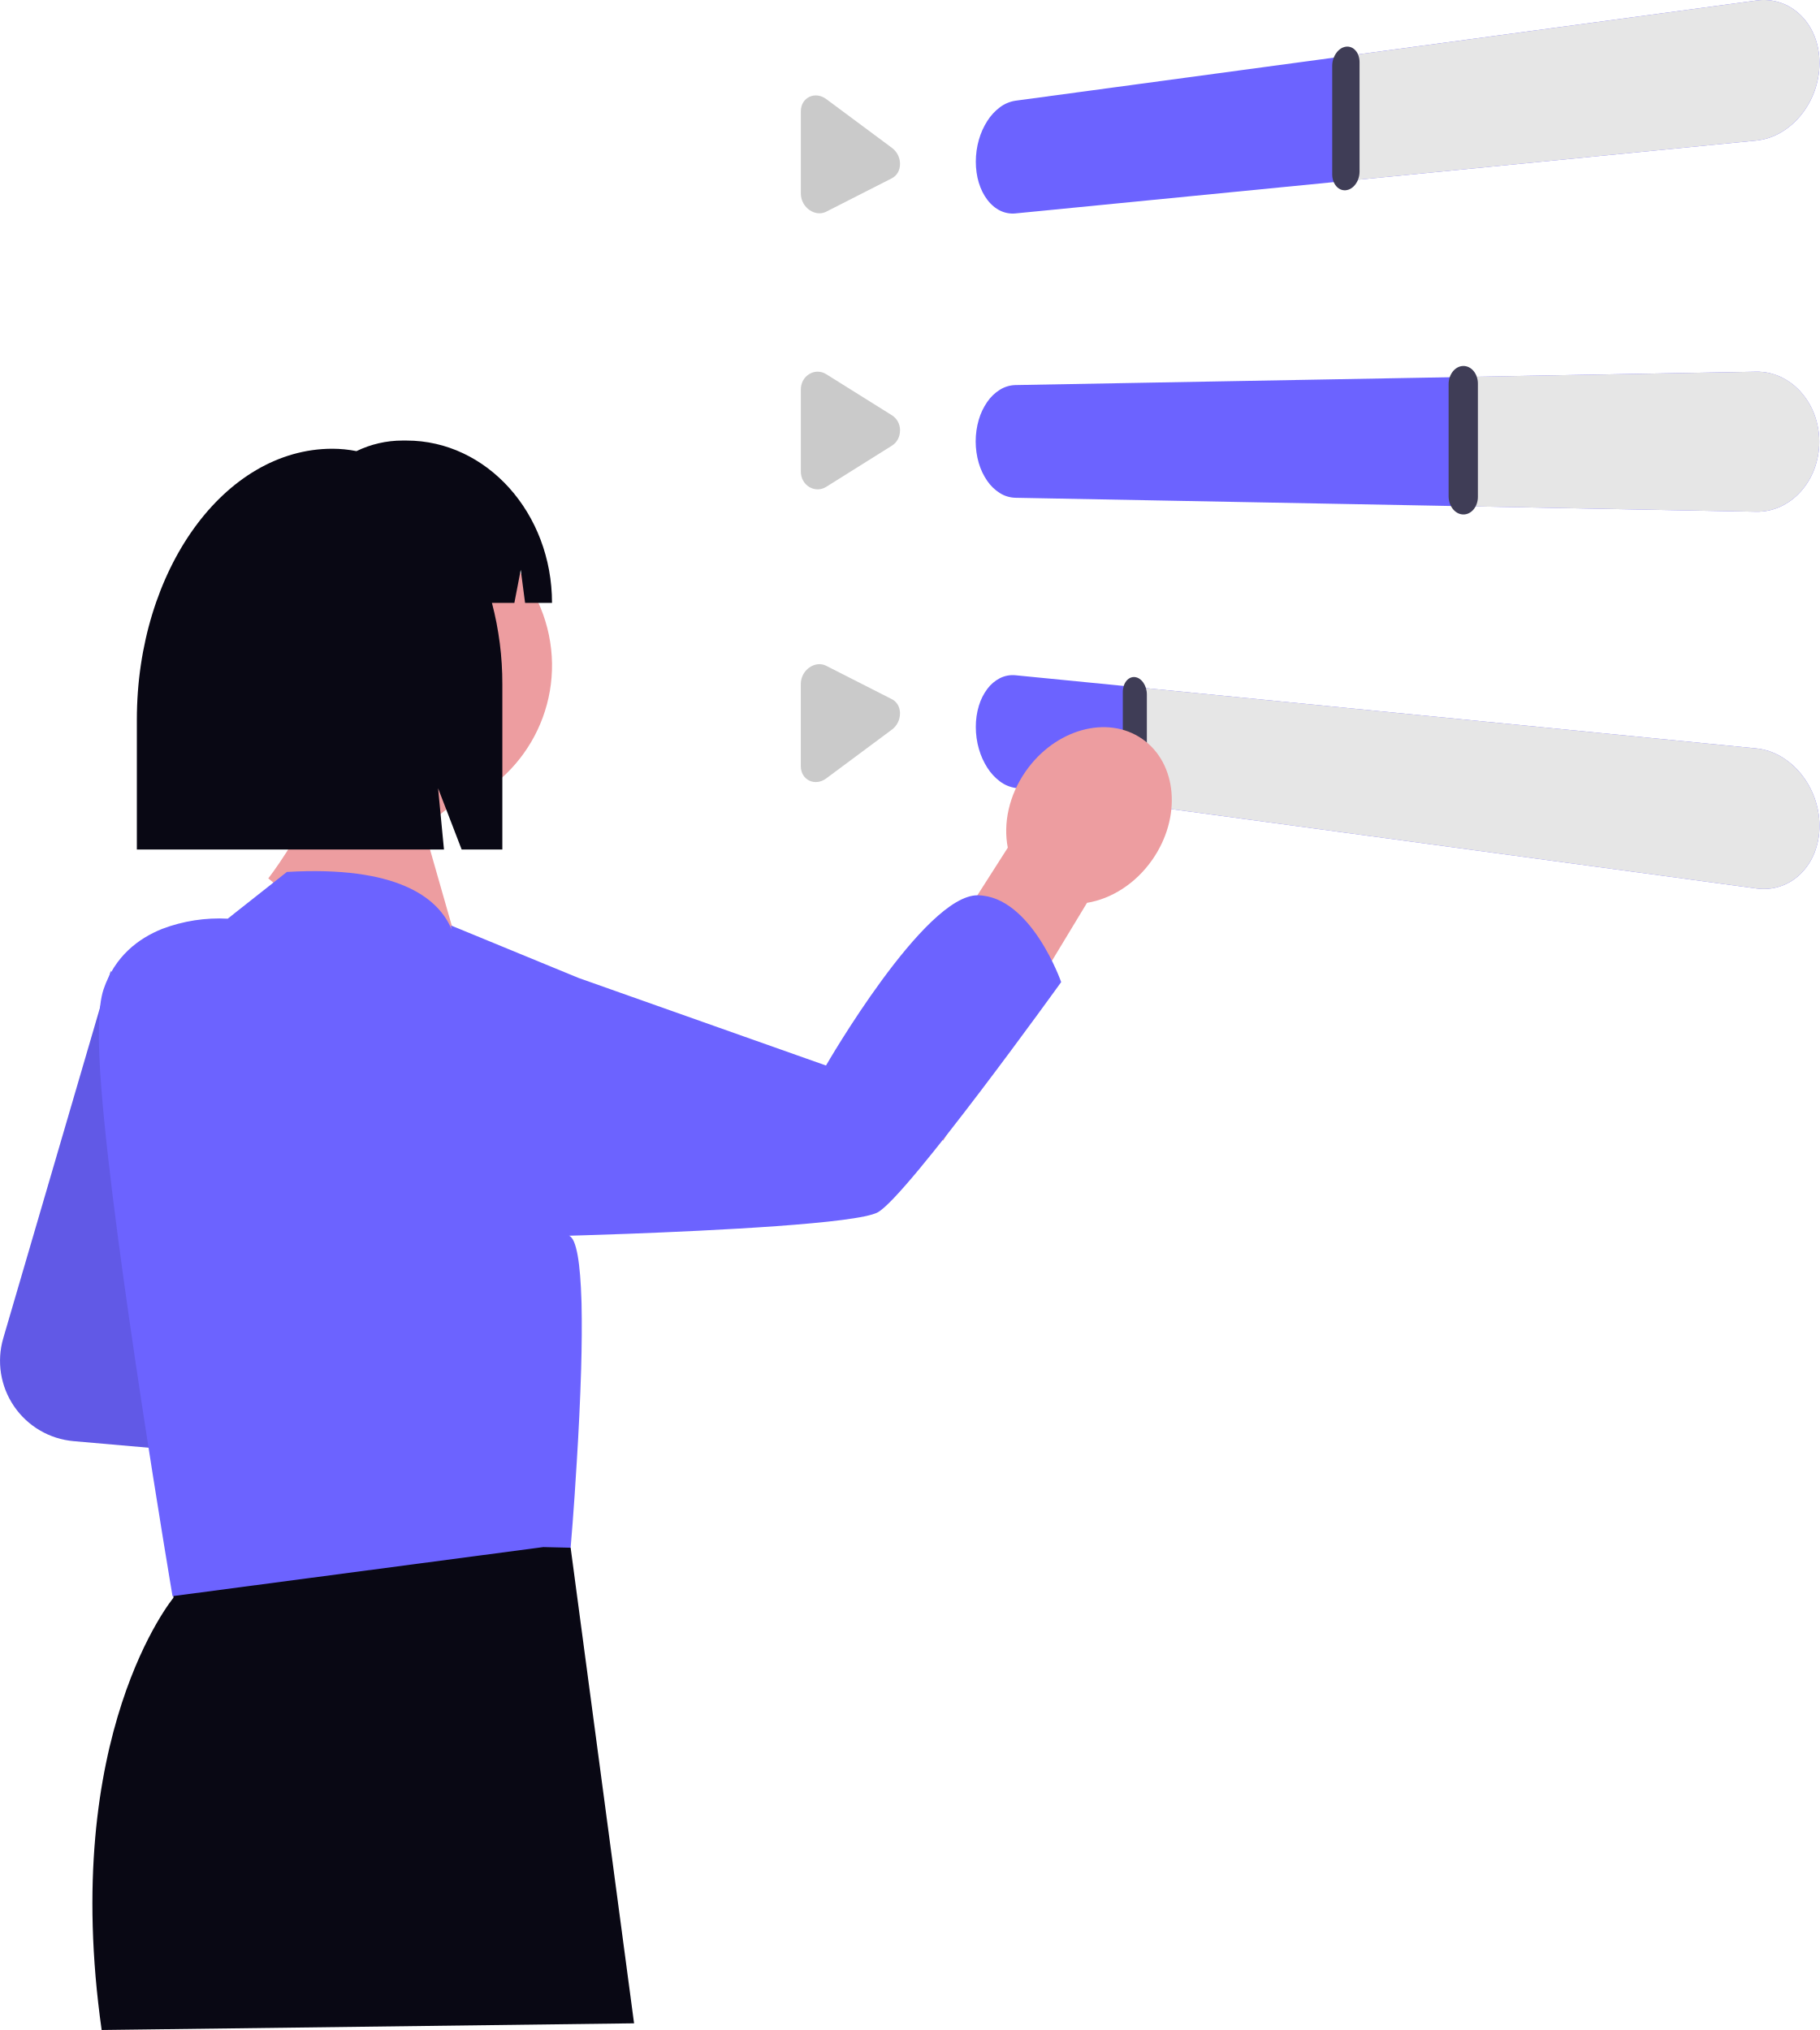
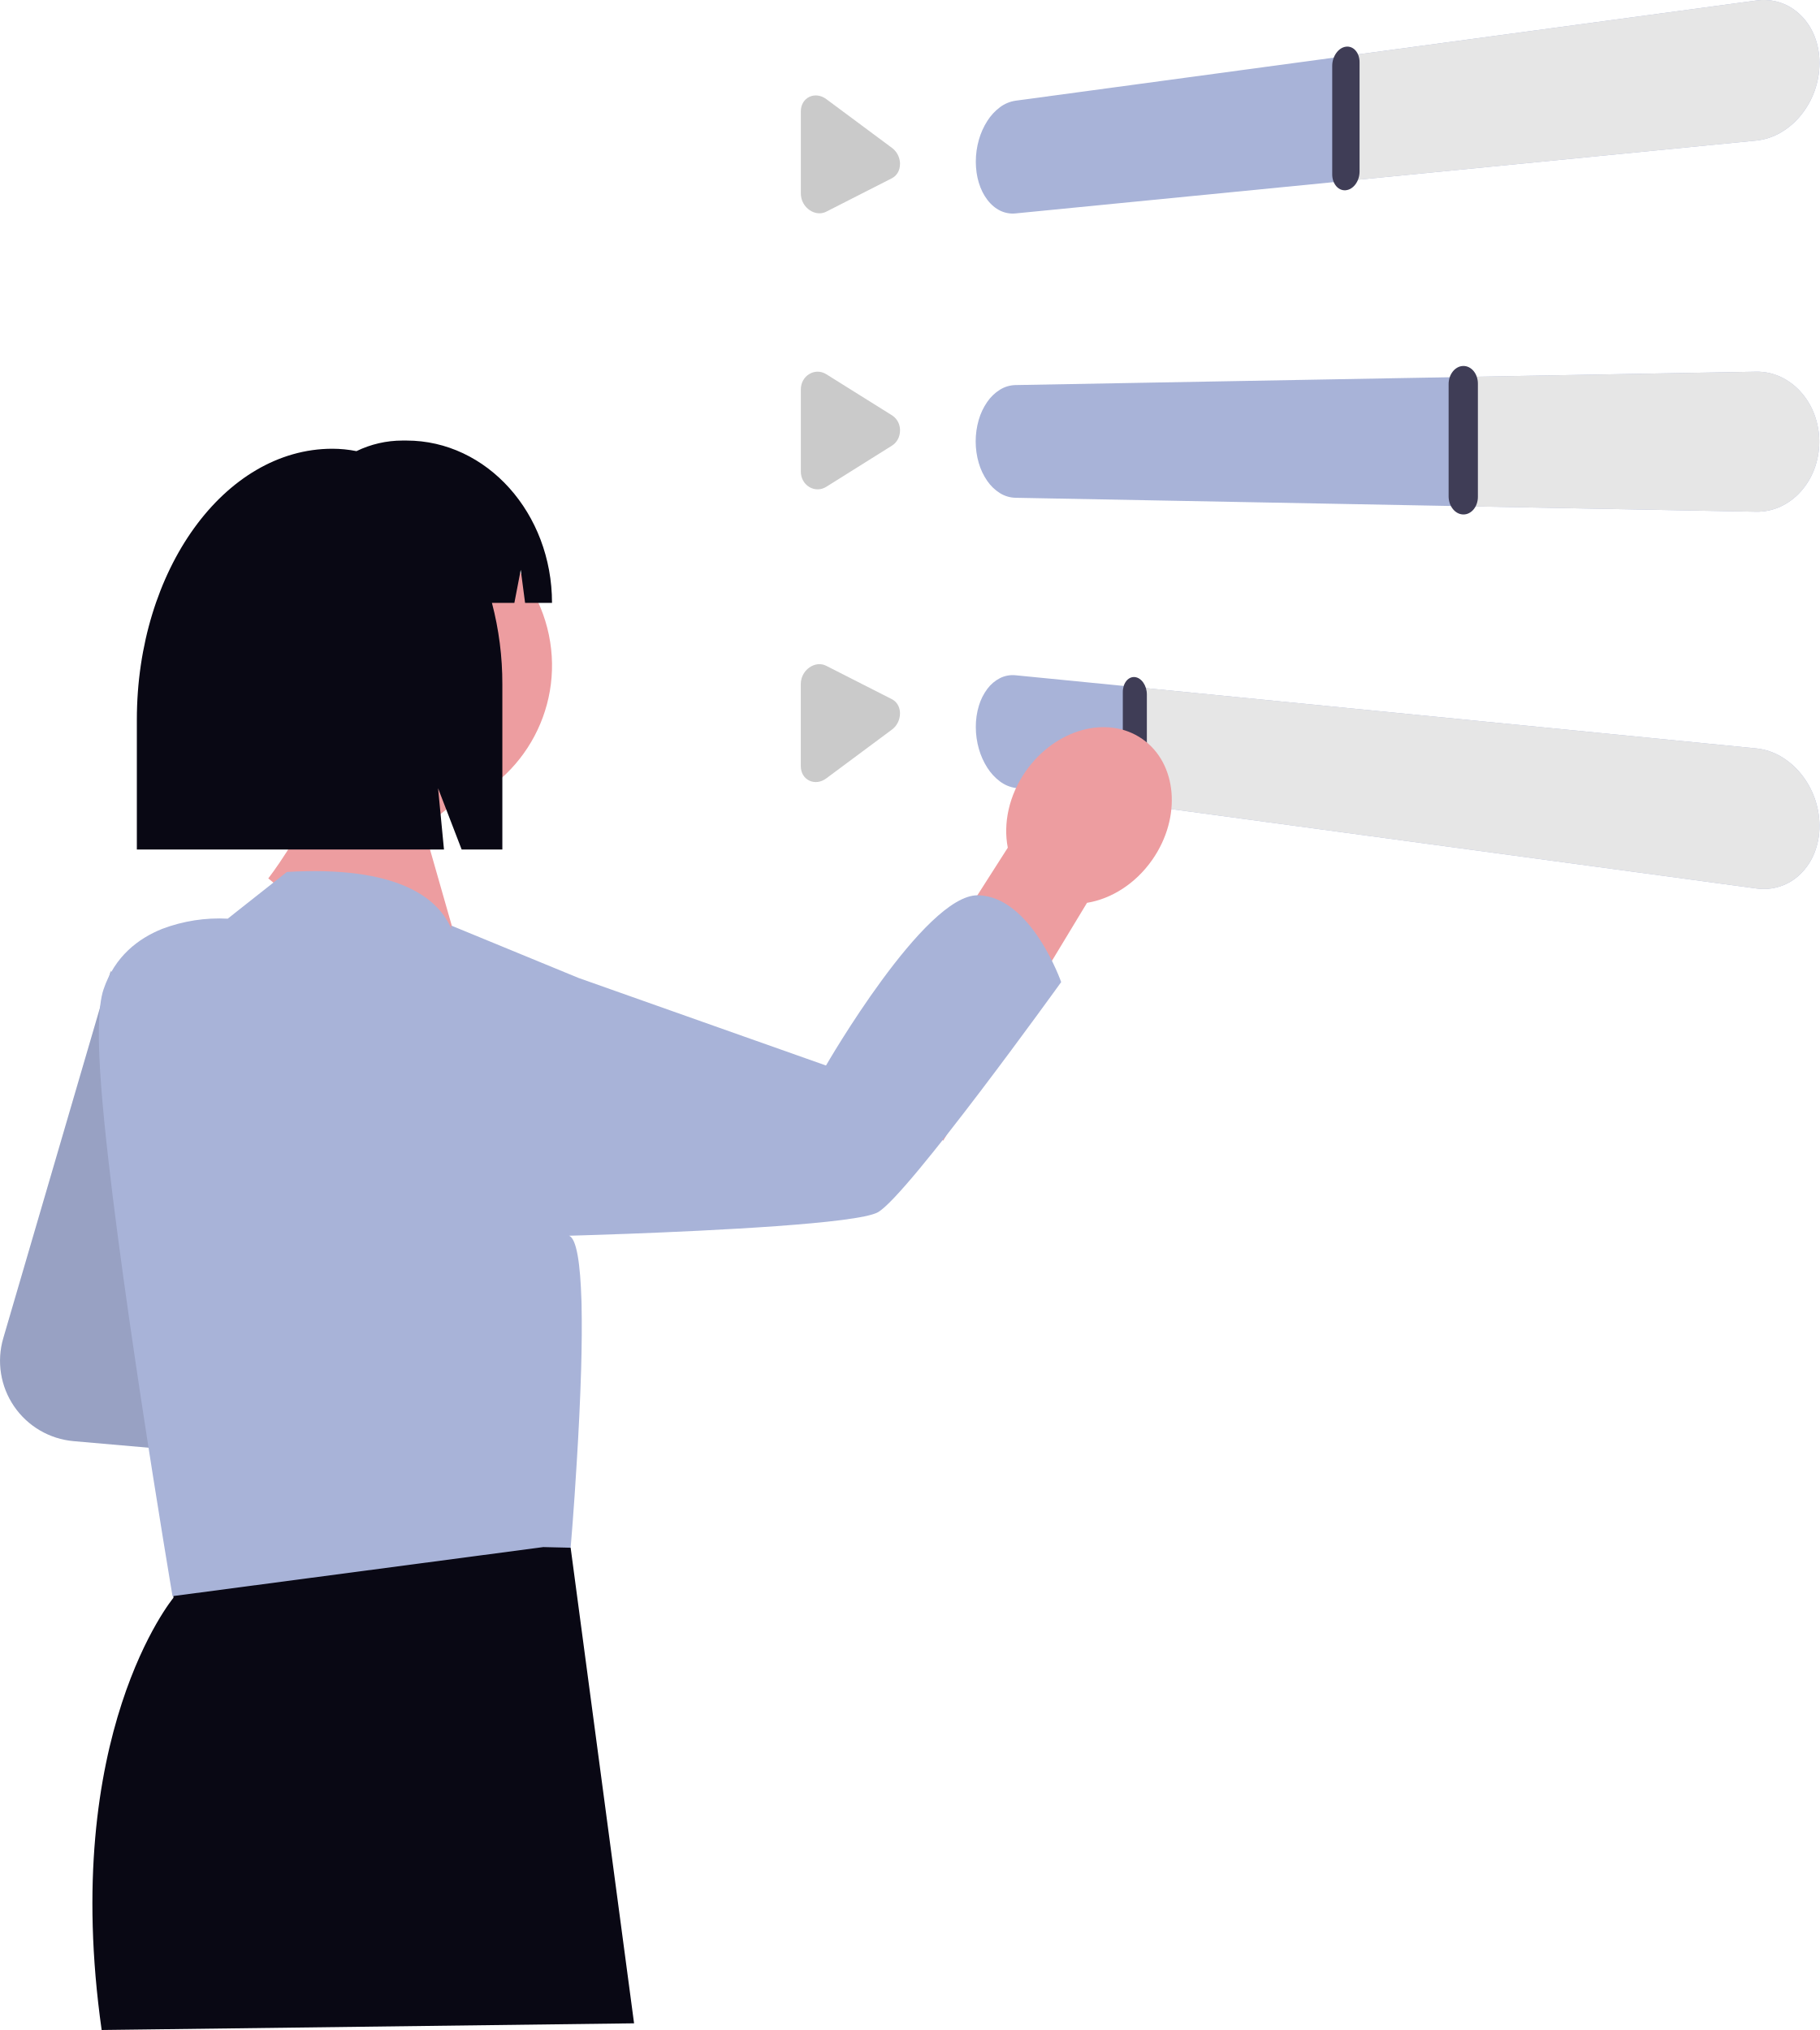
<svg xmlns="http://www.w3.org/2000/svg" width="716.92" height="800" viewBox="0 0 716.92 800" role="img" artist="Katerina Limpitsouni" source="https://undraw.co/">
  <g transform="translate(-560 -200.022)">
-     <path d="M411.714,227.372l291.873-28.709a23.95,23.95,0,0,0,9.586-3.129,29.046,29.046,0,0,0,7.928-6.781,32.706,32.706,0,0,0,7.387-20.6A30.3,30.3,0,0,0,728,162.7a27.316,27.316,0,0,0-1.427-5.047,24.826,24.826,0,0,0-2.316-4.514,23.132,23.132,0,0,0-3.154-3.861,21.52,21.52,0,0,0-3.816-3,20.225,20.225,0,0,0-8.873-2.934,21.755,21.755,0,0,0-4.826.124L411.714,182.953a13.487,13.487,0,0,0-6.136,2.57,20.282,20.282,0,0,0-4.971,5.385,27.834,27.834,0,0,0-3.331,7.408,31.4,31.4,0,0,0-1.218,8.675,30.358,30.358,0,0,0,.3,4.274,26.858,26.858,0,0,0,.874,3.987,23.1,23.1,0,0,0,1.424,3.613,19.527,19.527,0,0,0,1.951,3.152,15.911,15.911,0,0,0,2.382,2.521,12.889,12.889,0,0,0,2.689,1.757,11.2,11.2,0,0,0,6.039,1.078Z" transform="translate(548.433 56.754)" fill="#6c63ff" />
+     <path d="M411.714,227.372l291.873-28.709a23.95,23.95,0,0,0,9.586-3.129,29.046,29.046,0,0,0,7.928-6.781,32.706,32.706,0,0,0,7.387-20.6A30.3,30.3,0,0,0,728,162.7a27.316,27.316,0,0,0-1.427-5.047,24.826,24.826,0,0,0-2.316-4.514,23.132,23.132,0,0,0-3.154-3.861,21.52,21.52,0,0,0-3.816-3,20.225,20.225,0,0,0-8.873-2.934,21.755,21.755,0,0,0-4.826.124L411.714,182.953a13.487,13.487,0,0,0-6.136,2.57,20.282,20.282,0,0,0-4.971,5.385,27.834,27.834,0,0,0-3.331,7.408,31.4,31.4,0,0,0-1.218,8.675,30.358,30.358,0,0,0,.3,4.274,26.858,26.858,0,0,0,.874,3.987,23.1,23.1,0,0,0,1.424,3.613,19.527,19.527,0,0,0,1.951,3.152,15.911,15.911,0,0,0,2.382,2.521,12.889,12.889,0,0,0,2.689,1.757,11.2,11.2,0,0,0,6.039,1.078Z" transform="translate(548.433 56.754)" fill="#a8b3d8" />
    <path d="M396.058,214.613,558.2,198.663a23.95,23.95,0,0,0,9.586-3.129,29.048,29.048,0,0,0,7.928-6.781,32.705,32.705,0,0,0,7.387-20.6,30.3,30.3,0,0,0-.486-5.455,27.309,27.309,0,0,0-1.427-5.047,24.826,24.826,0,0,0-2.316-4.514,23.13,23.13,0,0,0-3.154-3.861,21.515,21.515,0,0,0-3.816-3,20.224,20.224,0,0,0-8.873-2.934,21.756,21.756,0,0,0-4.826.124L396.062,165.408Z" transform="translate(693.817 56.754)" fill="#e6e6e6" />
    <path d="M547.882,214.714a4.783,4.783,0,0,0,2.1-.742,6.407,6.407,0,0,0,1.715-1.625,8.077,8.077,0,0,0,1.163-2.285,8.732,8.732,0,0,0,.428-2.7V164.245a7.822,7.822,0,0,0-.427-2.6,6.037,6.037,0,0,0-1.164-2.011,4.57,4.57,0,0,0-1.72-1.237,4.112,4.112,0,0,0-2.1-.247,4.958,4.958,0,0,0-2.091.824,6.752,6.752,0,0,0-1.7,1.7,8.419,8.419,0,0,0-1.148,2.314,8.868,8.868,0,0,0-.421,2.694v42.769a7.955,7.955,0,0,0,.421,2.6,6.311,6.311,0,0,0,1.148,2.044,4.8,4.8,0,0,0,1.705,1.293,4.164,4.164,0,0,0,2.091.332Z" transform="translate(542.408 60.277)" fill="#3f3d56" />
    <path d="M338.553,184.161a6.407,6.407,0,0,1-.857-.147,6.777,6.777,0,0,1-.85-.267,7.222,7.222,0,0,1-.832-.385,7.728,7.728,0,0,1-.8-.5,8.006,8.006,0,0,1-3.126-4.6,7.862,7.862,0,0,1-.229-1.887V144a7.219,7.219,0,0,1,.229-1.83,6.282,6.282,0,0,1,.662-1.609,5.692,5.692,0,0,1,2.465-2.258,5.825,5.825,0,0,1,1.635-.5,6.062,6.062,0,0,1,1.708-.015,6.717,6.717,0,0,1,1.7.463,7.672,7.672,0,0,1,1.623.928l25.859,19.211A7.908,7.908,0,0,1,369,159.557a8,8,0,0,1,1.622,2.97,7.9,7.9,0,0,1,.3,1.684,1.069,1.069,0,0,0,.009.136.538.538,0,0,1,0,.136v.273a7.246,7.246,0,0,1-.218,1.788,6.32,6.32,0,0,1-.631,1.575,5.75,5.75,0,0,1-1.009,1.3,5.622,5.622,0,0,1-1.339.96l-25.861,13.167a5.933,5.933,0,0,1-2.471.642,6.126,6.126,0,0,1-.854-.027Z" transform="translate(543.691 99.892)" fill="#cacaca" />
-     <path d="M411.784,334.707l291.842,5.5a21.964,21.964,0,0,0,9.585-2.006,24.53,24.53,0,0,0,7.928-5.851,28.032,28.032,0,0,0,5.4-8.836,30.832,30.832,0,0,0,0-21.793,28.058,28.058,0,0,0-5.4-8.838,24.556,24.556,0,0,0-7.928-5.859,21.975,21.975,0,0,0-9.585-2.012L411.784,290.29a12.09,12.09,0,0,0-6.136,1.856,17.048,17.048,0,0,0-4.969,4.792,24.366,24.366,0,0,0-3.33,7.017,30.517,30.517,0,0,0,0,17.066,24.391,24.391,0,0,0,3.33,7.021,17.077,17.077,0,0,0,4.969,4.807,12.1,12.1,0,0,0,6.136,1.859Z" transform="translate(548.306 61.482)" fill="#6c63ff" />
+     <path d="M411.784,334.707l291.842,5.5a21.964,21.964,0,0,0,9.585-2.006,24.53,24.53,0,0,0,7.928-5.851,28.032,28.032,0,0,0,5.4-8.836,30.832,30.832,0,0,0,0-21.793,28.058,28.058,0,0,0-5.4-8.838,24.556,24.556,0,0,0-7.928-5.859,21.975,21.975,0,0,0-9.585-2.012L411.784,290.29a12.09,12.09,0,0,0-6.136,1.856,17.048,17.048,0,0,0-4.969,4.792,24.366,24.366,0,0,0-3.33,7.017,30.517,30.517,0,0,0,0,17.066,24.391,24.391,0,0,0,3.33,7.021,17.077,17.077,0,0,0,4.969,4.807,12.1,12.1,0,0,0,6.136,1.859Z" transform="translate(548.306 61.482)" fill="#a8b3d8" />
    <path d="M396.132,338.06l114.068,2.15a21.963,21.963,0,0,0,9.585-2.006,24.529,24.529,0,0,0,7.928-5.851,28.031,28.031,0,0,0,5.4-8.836,30.456,30.456,0,0,0,1.99-10.9,31.258,31.258,0,0,0-.486-5.512,29.9,29.9,0,0,0-1.427-5.213,28.563,28.563,0,0,0-2.316-4.785,27.419,27.419,0,0,0-3.153-4.231,25.568,25.568,0,0,0-3.816-3.448,23.394,23.394,0,0,0-4.269-2.487,22.023,22.023,0,0,0-9.431-1.93l-114.068,2.061Z" transform="translate(741.732 61.481)" fill="#e6e6e6" />
    <path d="M510.58,341.717a4.8,4.8,0,0,0,2.247-.507,5.733,5.733,0,0,0,1.841-1.477,7.167,7.167,0,0,0,1.246-2.227,8.291,8.291,0,0,0,.458-2.739V290.146a8.289,8.289,0,0,0-.458-2.742,7.165,7.165,0,0,0-1.246-2.227,5.733,5.733,0,0,0-1.841-1.472,4.8,4.8,0,0,0-2.247-.507,4.918,4.918,0,0,0-2.24.6,6.033,6.033,0,0,0-1.825,1.543,7.48,7.48,0,0,0-1.229,2.254,8.429,8.429,0,0,0-.45,2.736V334.58a8.43,8.43,0,0,0,.451,2.736,7.482,7.482,0,0,0,1.229,2.256,6.032,6.032,0,0,0,1.825,1.545,4.917,4.917,0,0,0,2.24.6Z" transform="translate(625.951 61.051)" fill="#3f3d56" />
    <path d="M338.633,334.983a6.2,6.2,0,0,1-1.708-.214,6.37,6.37,0,0,1-.832-.287,6.619,6.619,0,0,1-.8-.408,6.735,6.735,0,0,1-1.408-1.113,6.806,6.806,0,0,1-1.055-1.435,7.088,7.088,0,0,1-.662-1.683,7.532,7.532,0,0,1-.229-1.856V295.61a7.534,7.534,0,0,1,.229-1.856,7.089,7.089,0,0,1,.662-1.68,6.7,6.7,0,0,1,2.465-2.548,6.5,6.5,0,0,1,1.635-.7,6.2,6.2,0,0,1,3.41.048,6.662,6.662,0,0,1,1.622.739l25.861,16.177.093.059.093.061.092.062.09.063a6.658,6.658,0,0,1,1.13,1.034,6.811,6.811,0,0,1,.866,1.258,7.1,7.1,0,0,1,.573,1.437,7.473,7.473,0,0,1,.26,1.569v.452a7.546,7.546,0,0,1-.218,1.813,7.12,7.12,0,0,1-.631,1.648,6.81,6.81,0,0,1-1.007,1.417,6.655,6.655,0,0,1-1.35,1.114l-25.851,16.205a6.788,6.788,0,0,1-.8.429,6.494,6.494,0,0,1-.827.311,6.312,6.312,0,0,1-.846.192,6.2,6.2,0,0,1-.856.072Z" transform="translate(543.61 57.884)" fill="#cacaca" />
-     <path d="M411.714,447.259l291.873,39.6a20.624,20.624,0,0,0,17.515-5.816,23.968,23.968,0,0,0,5.4-8.2,28.614,28.614,0,0,0,1.989-10.66,32.715,32.715,0,0,0-7.387-20.6,29.064,29.064,0,0,0-7.928-6.784,23.96,23.96,0,0,0-9.586-3.133L411.714,402.841a11.183,11.183,0,0,0-6.136,1.133,14.363,14.363,0,0,0-4.971,4.222,21.236,21.236,0,0,0-3.331,6.628,28.455,28.455,0,0,0-1.218,8.391,31.4,31.4,0,0,0,1.218,8.675,27.84,27.84,0,0,0,3.331,7.409,20.291,20.291,0,0,0,4.971,5.387A13.488,13.488,0,0,0,411.714,447.259Z" transform="translate(548.432 63.294)" fill="#6c63ff" />
+     <path d="M411.714,447.259l291.873,39.6a20.624,20.624,0,0,0,17.515-5.816,23.968,23.968,0,0,0,5.4-8.2,28.614,28.614,0,0,0,1.989-10.66,32.715,32.715,0,0,0-7.387-20.6,29.064,29.064,0,0,0-7.928-6.784,23.96,23.96,0,0,0-9.586-3.133L411.714,402.841a11.183,11.183,0,0,0-6.136,1.133,14.363,14.363,0,0,0-4.971,4.222,21.236,21.236,0,0,0-3.331,6.628,28.455,28.455,0,0,0-1.218,8.391,31.4,31.4,0,0,0,1.218,8.675,27.84,27.84,0,0,0,3.331,7.409,20.291,20.291,0,0,0,4.971,5.387A13.488,13.488,0,0,0,411.714,447.259Z" transform="translate(548.432 63.294)" fill="#a8b3d8" />
    <path d="M396.058,452.606l245.98,33.376a20.624,20.624,0,0,0,17.515-5.816,23.969,23.969,0,0,0,5.4-8.2,28.613,28.613,0,0,0,1.989-10.655,32.227,32.227,0,0,0-.486-5.568,32.582,32.582,0,0,0-6.9-15.042,30.447,30.447,0,0,0-3.816-3.889,27.421,27.421,0,0,0-4.268-2.991,24.908,24.908,0,0,0-4.6-2.024,23.165,23.165,0,0,0-4.826-1.008L396.058,406.492Z" transform="translate(609.981 64.174)" fill="#e6e6e6" />
    <path d="M338.552,485.322a6.2,6.2,0,0,1-.857.053,5.961,5.961,0,0,1-.849-.067,5.813,5.813,0,0,1-1.635-.5,5.691,5.691,0,0,1-2.465-2.263,6.28,6.28,0,0,1-.662-1.609,7.217,7.217,0,0,1-.229-1.823V446.729a7.863,7.863,0,0,1,.229-1.883,8.014,8.014,0,0,1,3.127-4.6,7.466,7.466,0,0,1,1.634-.887,6.6,6.6,0,0,1,1.708-.414,6.046,6.046,0,0,1,1.7.064,5.9,5.9,0,0,1,1.621.548l25.861,13.157.094.048.093.051.092.052.09.053a5.594,5.594,0,0,1,1.077.849,5.749,5.749,0,0,1,.839,1.079,6.209,6.209,0,0,1,.58,1.273,6.9,6.9,0,0,1,.3,1.432q.01.1.017.193t.012.2q0,.1.007.2a1.336,1.336,0,0,1,0,.2,7.872,7.872,0,0,1-.218,1.838,8,8,0,0,1-1.625,3.26,7.906,7.906,0,0,1-1.361,1.276l-25.86,19.22a7.972,7.972,0,0,1-.8.522,7.377,7.377,0,0,1-.826.407,6.927,6.927,0,0,1-.846.291,6.51,6.51,0,0,1-.855.172Z" transform="translate(543.68 22.849)" fill="#cacaca" />
    <path d="M614.971,456.438a3.418,3.418,0,0,0,1.845-.248,4.082,4.082,0,0,0,1.511-1.165,5.823,5.823,0,0,0,1.027-1.9,7.806,7.806,0,0,0,.371-2.441V410.271a8.661,8.661,0,0,0-.371-2.529,7.713,7.713,0,0,0-1.027-2.136,5.749,5.749,0,0,0-1.512-1.518,4.012,4.012,0,0,0-1.844-.679,3.464,3.464,0,0,0-1.839.326,4.3,4.3,0,0,0-1.5,1.222,6.083,6.083,0,0,0-1.01,1.924,7.933,7.933,0,0,0-.371,2.436v40.11a8.783,8.783,0,0,0,.371,2.523,8.021,8.021,0,0,0,1.01,2.16,6.064,6.064,0,0,0,1.5,1.571,4.168,4.168,0,0,0,1.839.756Z" transform="translate(392.163 63.438)" fill="#3f3d56" />
-     <path d="M217.581,287.148,175.2,432.008a31.763,31.763,0,0,0,27.715,40.56l46.242,4.048L217.581,287.148Z" transform="translate(386.09 295.392)" fill="#6c63ff" />
+     <path d="M217.581,287.148,175.2,432.008a31.763,31.763,0,0,0,27.715,40.56l46.242,4.048L217.581,287.148Z" transform="translate(386.09 295.392)" fill="#a8b3d8" />
    <path d="M217.581,287.148,175.2,432.008a31.763,31.763,0,0,0,27.715,40.56l46.242,4.048L217.581,287.148Z" transform="translate(386.09 295.392)" opacity="0.1" style="isolation:isolate" />
    <path d="M642.246,249.289l-56.684,93.745-26.689-33.813,52.161-81.665c-1.853-9.5.391-20.529,7.022-30.052,11.6-16.664,32.188-22.388,45.979-12.785S679.6,215.612,668,232.276c-6.631,9.524-16.2,15.454-25.749,17.013Z" transform="translate(346.059 306.527)" fill="#ed9da0" />
    <path d="M253.048,510.953,246.241,534.1l.231,23.475S201.7,611.428,218.194,727.9l209.779-2.63L402.984,537.85l-149.936-26.9Z" transform="translate(381.864 272.121)" fill="#090814" />
    <path d="M283.869,146a59.49,59.49,0,1,1,77.314,56.771l-8.869,7.146,15.923,55.732L349.682,278.78l-58.628-48.857s12.666-16.132,19.458-34.323A59.426,59.426,0,0,1,283.869,146h0Z" transform="translate(374.655 316.255)" fill="#ed9da0" />
-     <path d="M563.726,252.9c-21-.32-59.83,67.083-59.83,67.083L472,308.7l-65.6-23.222-50.272-20.691.221,1.52c-.2-.477-.413-.958-.65-1.444-5.285-10.89-20.637-23.7-64.223-21.163L270.96,259.9l-2.791,2.219a63.3,63.3,0,0,0-25.854,4.027c-9.335,3.753-18.67,10.754-23.086,23.84-2.288,6.75-2.288,20.706-.915,38.438,4.965,64.2,28.1,200.681,28.1,200.681L392.5,509.765l10.776.252s1.281-14.711,2.425-33.976c.709-11.3,1.35-24.138,1.716-36.493.252-9.06.32-17.846.16-25.579-.023-.481-.023-.961-.046-1.442-.435-14.116-1.853-24.343-4.9-25.464,0,0,9.449-.252,23.085-.755,32.947-1.235,90.374-4,98.565-8.465,11.577-6.292,72.276-90.74,72.276-90.74S584.752,253.24,563.726,252.9h0Z" transform="translate(381.569 299.944)" fill="#6c63ff" />
+     <path d="M563.726,252.9c-21-.32-59.83,67.083-59.83,67.083L472,308.7l-65.6-23.222-50.272-20.691.221,1.52c-.2-.477-.413-.958-.65-1.444-5.285-10.89-20.637-23.7-64.223-21.163L270.96,259.9l-2.791,2.219a63.3,63.3,0,0,0-25.854,4.027c-9.335,3.753-18.67,10.754-23.086,23.84-2.288,6.75-2.288,20.706-.915,38.438,4.965,64.2,28.1,200.681,28.1,200.681L392.5,509.765l10.776.252s1.281-14.711,2.425-33.976c.709-11.3,1.35-24.138,1.716-36.493.252-9.06.32-17.846.16-25.579-.023-.481-.023-.961-.046-1.442-.435-14.116-1.853-24.343-4.9-25.464,0,0,9.449-.252,23.085-.755,32.947-1.235,90.374-4,98.565-8.465,11.577-6.292,72.276-90.74,72.276-90.74S584.752,253.24,563.726,252.9h0Z" transform="translate(381.569 299.944)" fill="#a8b3d8" />
    <path d="M992.215,341.163h0a49.081,49.081,0,0,1,9.476.942,41.527,41.527,0,0,1,18.09-4.169h1.642c31.656,0,57.318,28.645,57.318,63.981h-10.607l-1.714-13.039-2.511,13.039h-8.837a125.031,125.031,0,0,1,4.1,32.055v65.123h-16.037l-9.285-24.128,2.322,24.128H915.159V447.962C915.159,388.979,949.658,341.163,992.215,341.163Z" transform="translate(-301.236 35.702)" fill="#090814" />
  </g>
</svg>
